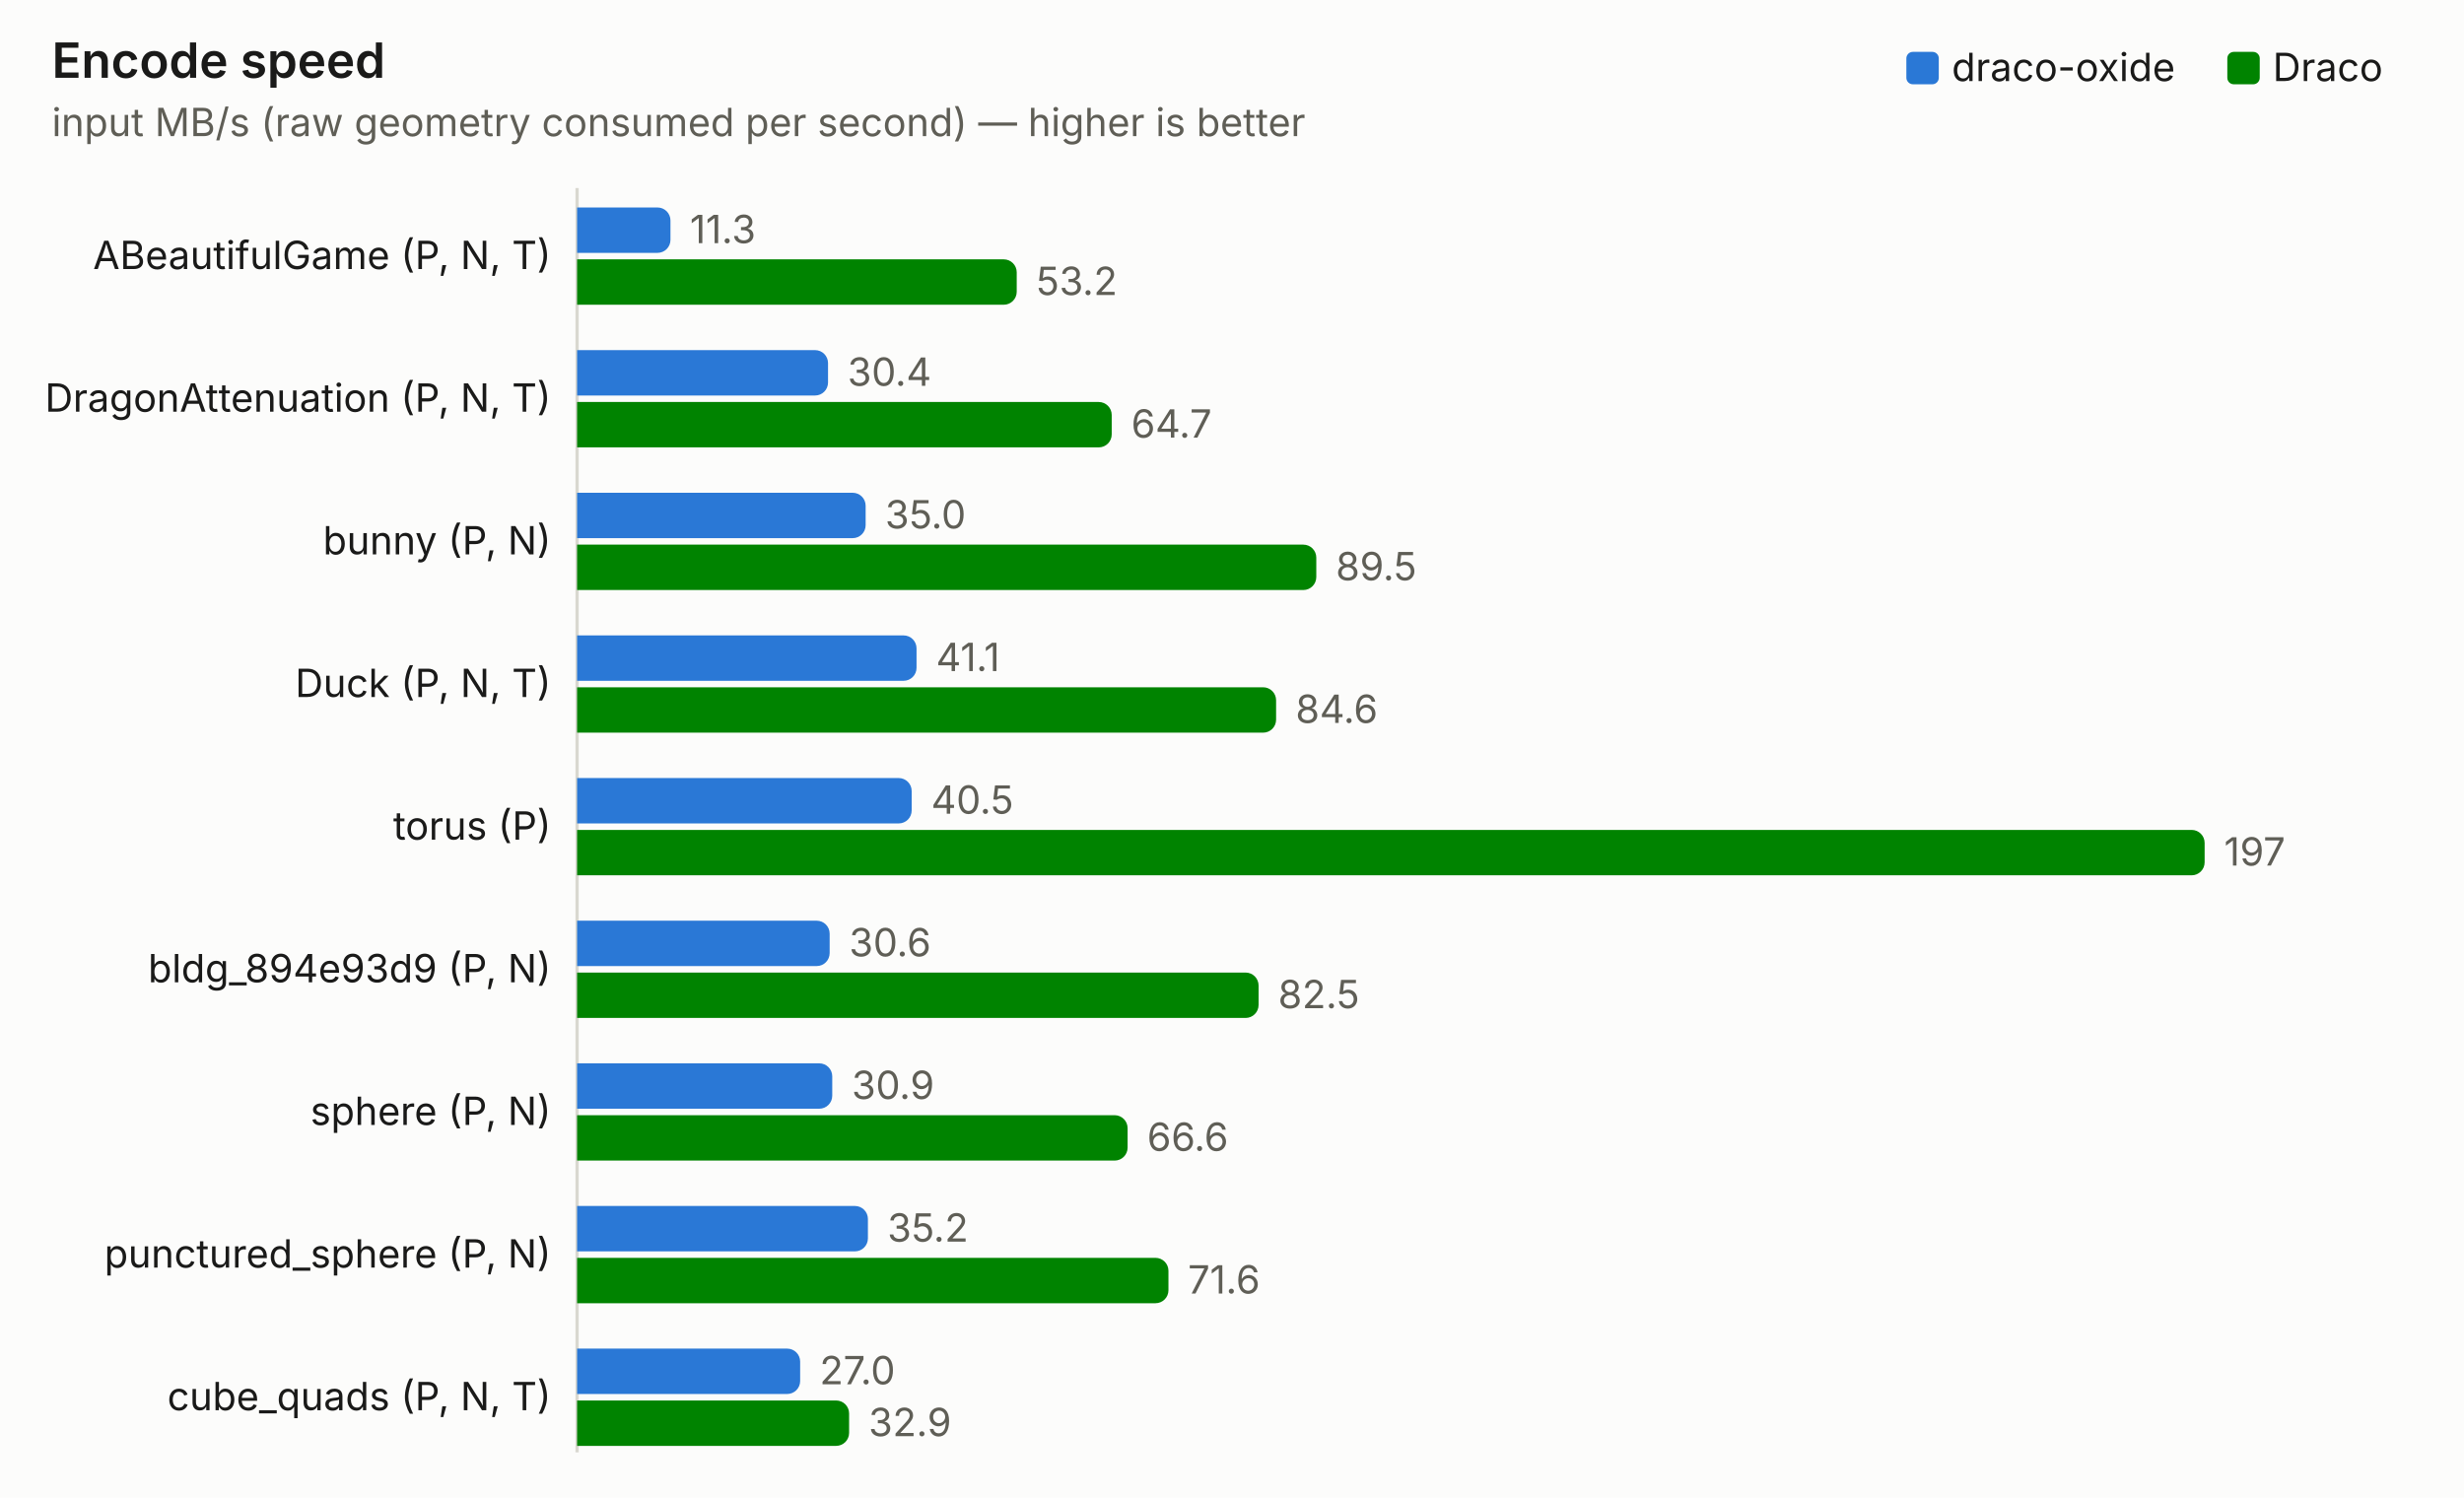
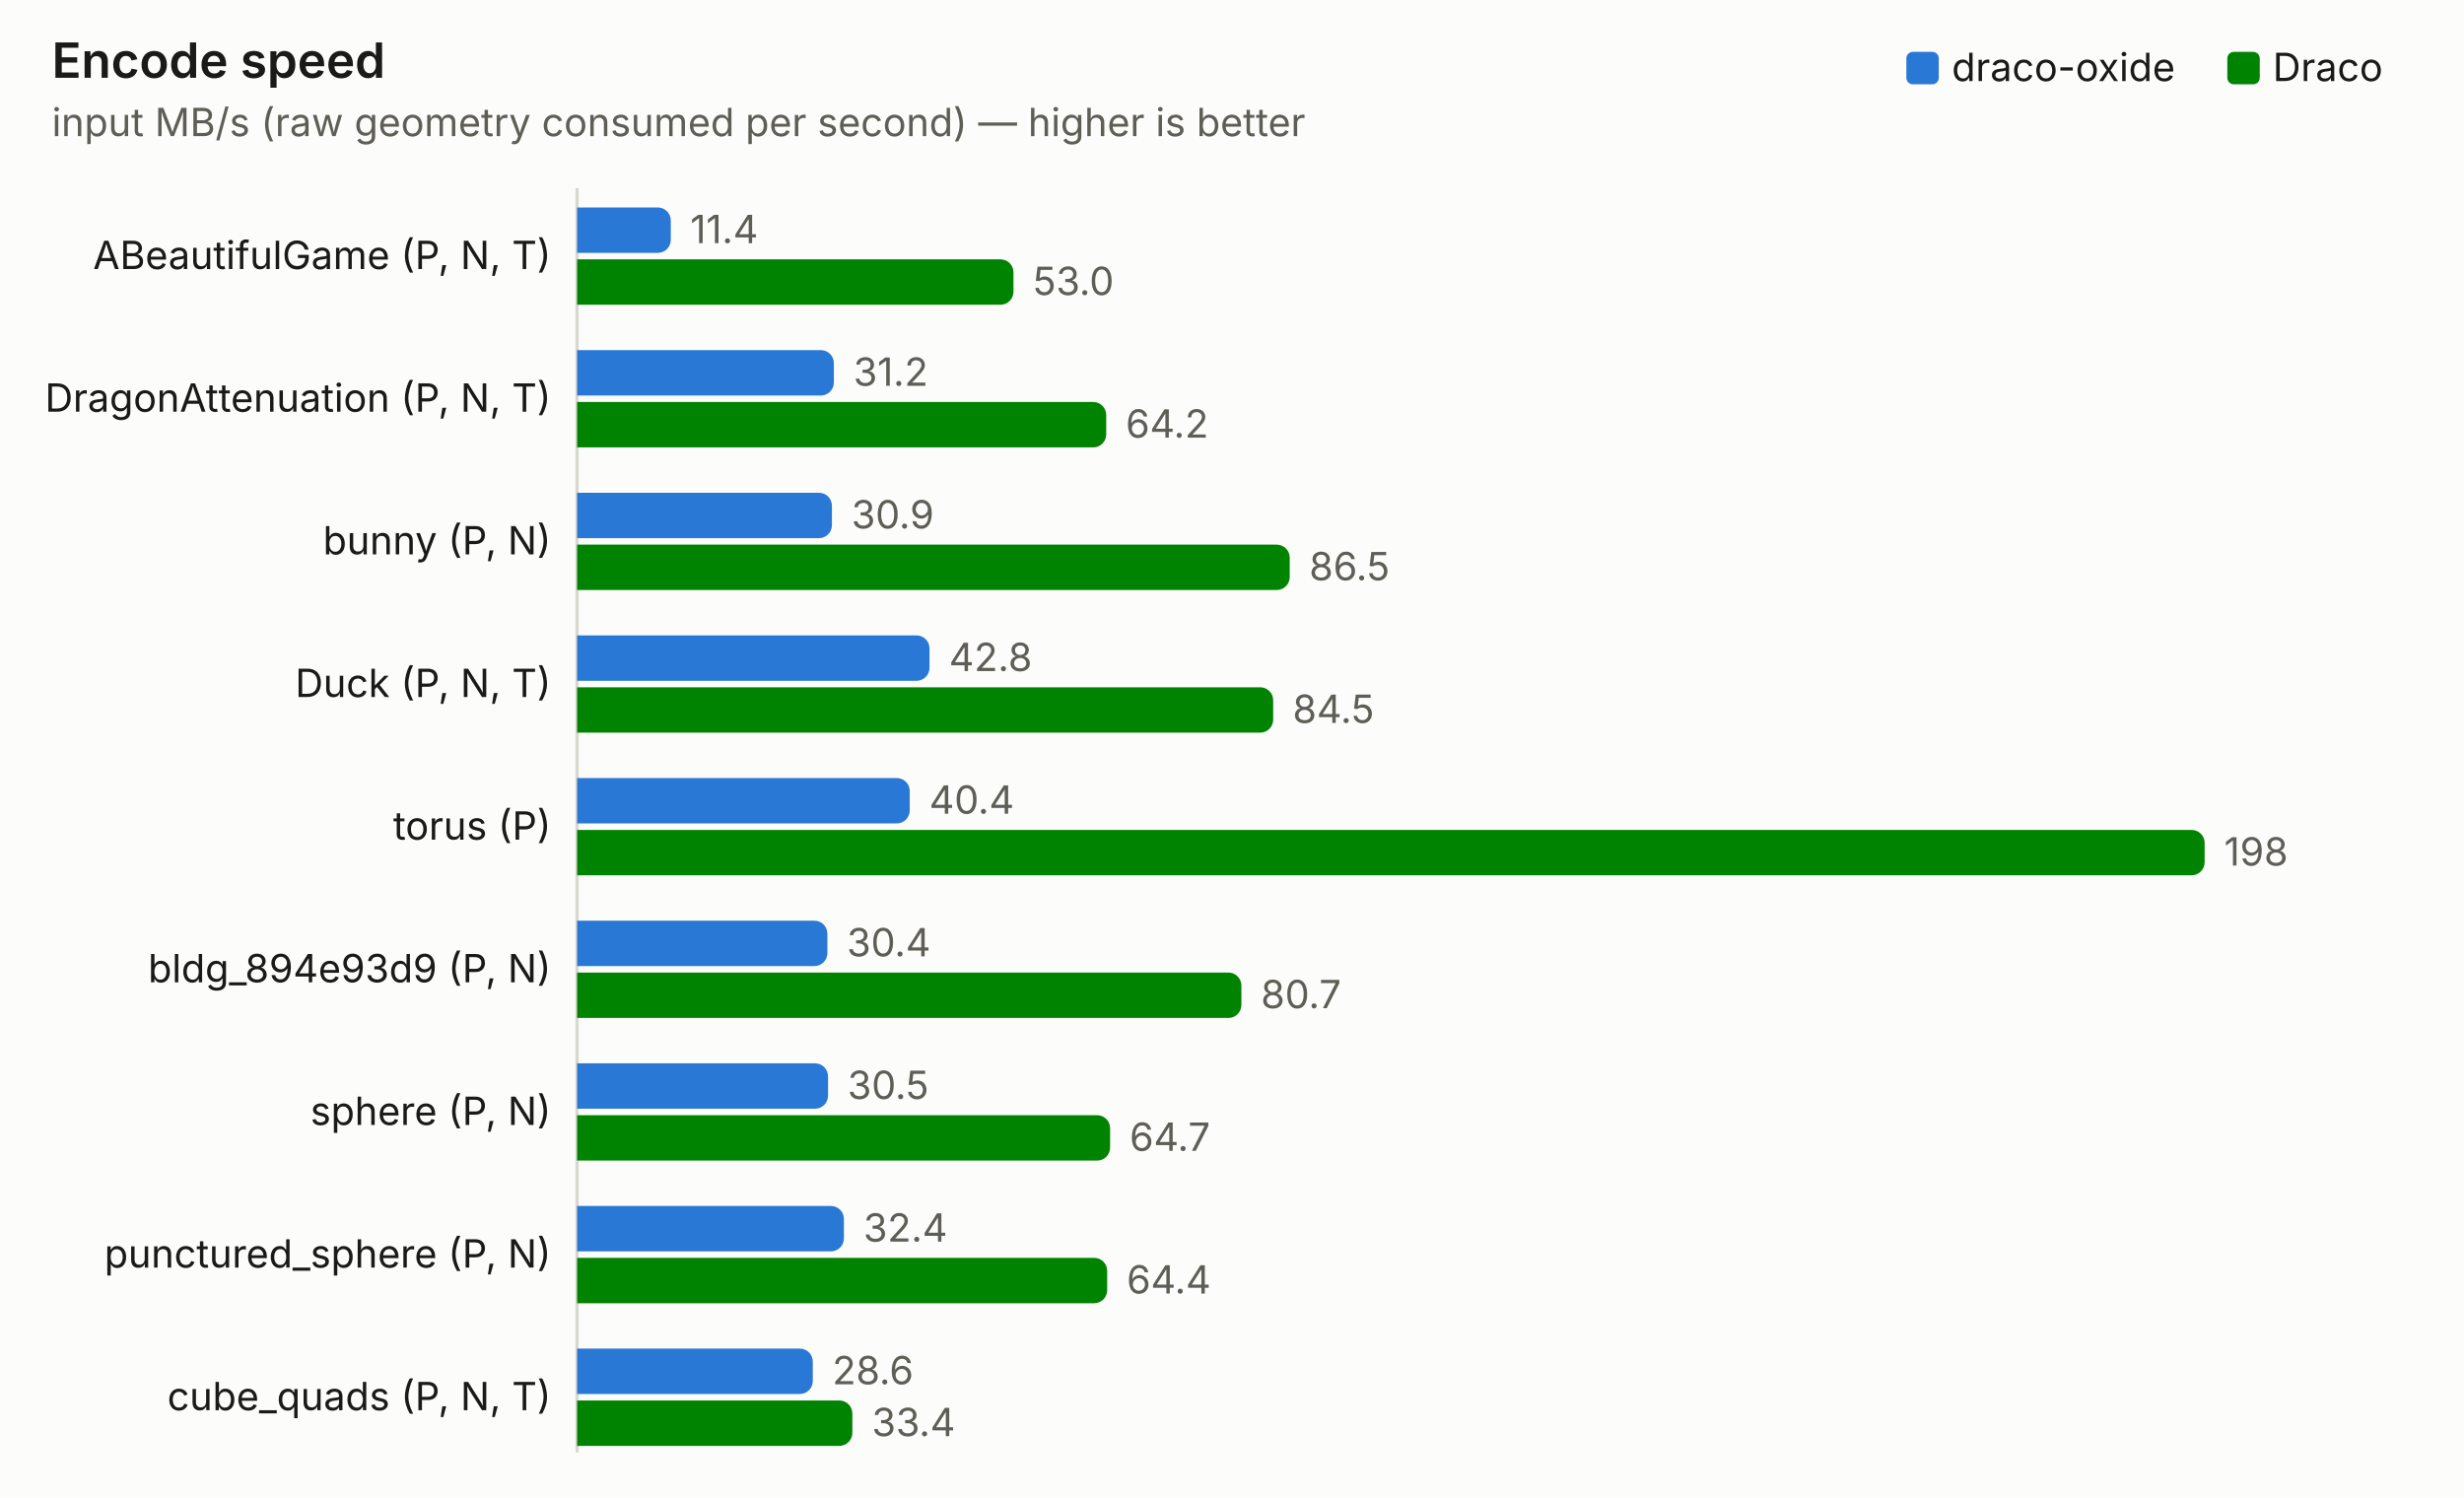
<svg xmlns="http://www.w3.org/2000/svg" width="760" height="462" viewBox="0 0 760 462" font-family="system-ui, -apple-system, 'Segoe UI', sans-serif" font-size="12">
  <rect width="760" height="462" fill="#fcfcfb" />
  <text x="16" y="24" font-size="15" font-weight="600" fill="#1a1a19">Encode speed</text>
  <text x="16" y="42" fill="#5f5e56">input MB/s (raw geometry consumed per second) — higher is better</text>
  <rect x="588.0" y="16" width="10" height="10" rx="2" fill="#2a78d6" />
  <text x="602.0" y="25" fill="#1a1a19">draco-oxide</text>
  <rect x="687.0" y="16" width="10" height="10" rx="2" fill="#008300" />
  <text x="701.0" y="25" fill="#1a1a19">Draco</text>
  <line x1="178" y1="58.0" x2="178" y2="448.0" stroke="#d9d8d0" stroke-width="1" />
  <text x="170.0" y="83.0" text-anchor="end" fill="#1a1a19">ABeautifulGame (P, N, T)</text>
-   <path d="M178.0 64.0 h24.8 a4.0 4.0 0 0 1 4.0 4.0 v6.0 a4.0 4.0 0 0 1 -4.0 4.0 h-24.8 Z" fill="#2a78d6" />
-   <text x="212.8" y="75.0" fill="#5f5e56">11.3</text>
-   <path d="M178.0 80.0 h131.6 a4.0 4.0 0 0 1 4.0 4.0 v6.0 a4.0 4.0 0 0 1 -4.0 4.0 h-131.6 Z" fill="#008300" />
-   <text x="319.6" y="91.0" fill="#5f5e56">53.2</text>
+   <path d="M178.0 64.0 h24.9 a4.0 4.0 0 0 1 4.0 4.0 v6.0 a4.0 4.0 0 0 1 -4.0 4.0 h-24.9 Z" fill="#2a78d6" />
+   <text x="212.9" y="75.0" fill="#5f5e56">11.4</text>
+   <path d="M178.0 80.0 h130.6 a4.0 4.0 0 0 1 4.0 4.0 v6.0 a4.0 4.0 0 0 1 -4.0 4.0 h-130.6 Z" fill="#008300" />
+   <text x="318.6" y="91.0" fill="#5f5e56">53.0</text>
  <text x="170.0" y="127.0" text-anchor="end" fill="#1a1a19">DragonAttenuation (P, N, T)</text>
-   <path d="M178.0 108.0 h73.4 a4.0 4.0 0 0 1 4.0 4.0 v6.0 a4.0 4.0 0 0 1 -4.0 4.0 h-73.4 Z" fill="#2a78d6" />
-   <text x="261.4" y="119.0" fill="#5f5e56">30.4</text>
-   <path d="M178.0 124.0 h160.9 a4.0 4.0 0 0 1 4.0 4.0 v6.0 a4.0 4.0 0 0 1 -4.0 4.0 h-160.9 Z" fill="#008300" />
-   <text x="348.9" y="135.0" fill="#5f5e56">64.7</text>
+   <path d="M178.0 108.0 h75.2 a4.0 4.0 0 0 1 4.0 4.0 v6.0 a4.0 4.0 0 0 1 -4.0 4.0 h-75.2 Z" fill="#2a78d6" />
+   <text x="263.2" y="119.0" fill="#5f5e56">31.2</text>
+   <path d="M178.0 124.0 h159.2 a4.0 4.0 0 0 1 4.0 4.0 v6.0 a4.0 4.0 0 0 1 -4.0 4.0 h-159.2 Z" fill="#008300" />
+   <text x="347.2" y="135.0" fill="#5f5e56">64.2</text>
  <text x="170.0" y="171.0" text-anchor="end" fill="#1a1a19">bunny (P, N)</text>
-   <path d="M178.0 152.0 h85.0 a4.0 4.0 0 0 1 4.0 4.0 v6.0 a4.0 4.0 0 0 1 -4.0 4.0 h-85.0 Z" fill="#2a78d6" />
-   <text x="273.0" y="163.0" fill="#5f5e56">35.0</text>
-   <path d="M178.0 168.0 h224.0 a4.0 4.0 0 0 1 4.0 4.0 v6.0 a4.0 4.0 0 0 1 -4.0 4.0 h-224.0 Z" fill="#008300" />
-   <text x="412.0" y="179.0" fill="#5f5e56">89.5</text>
+   <path d="M178.0 152.0 h74.6 a4.0 4.0 0 0 1 4.0 4.0 v6.0 a4.0 4.0 0 0 1 -4.0 4.0 h-74.6 Z" fill="#2a78d6" />
+   <text x="262.6" y="163.0" fill="#5f5e56">30.9</text>
+   <path d="M178.0 168.0 h215.8 a4.0 4.0 0 0 1 4.0 4.0 v6.0 a4.0 4.0 0 0 1 -4.0 4.0 h-215.8 Z" fill="#008300" />
+   <text x="403.8" y="179.0" fill="#5f5e56">86.5</text>
  <text x="170.0" y="215.0" text-anchor="end" fill="#1a1a19">Duck (P, N, T)</text>
-   <path d="M178.0 196.0 h100.7 a4.0 4.0 0 0 1 4.0 4.0 v6.0 a4.0 4.0 0 0 1 -4.0 4.0 h-100.7 Z" fill="#2a78d6" />
-   <text x="288.7" y="207.0" fill="#5f5e56">41.1</text>
-   <path d="M178.0 212.0 h211.6 a4.0 4.0 0 0 1 4.0 4.0 v6.0 a4.0 4.0 0 0 1 -4.0 4.0 h-211.6 Z" fill="#008300" />
-   <text x="399.6" y="223.0" fill="#5f5e56">84.6</text>
+   <path d="M178.0 196.0 h104.7 a4.0 4.0 0 0 1 4.0 4.0 v6.0 a4.0 4.0 0 0 1 -4.0 4.0 h-104.7 Z" fill="#2a78d6" />
+   <text x="292.7" y="207.0" fill="#5f5e56">42.8</text>
+   <path d="M178.0 212.0 h210.7 a4.0 4.0 0 0 1 4.0 4.0 v6.0 a4.0 4.0 0 0 1 -4.0 4.0 h-210.7 Z" fill="#008300" />
+   <text x="398.7" y="223.0" fill="#5f5e56">84.5</text>
  <text x="170.0" y="259.0" text-anchor="end" fill="#1a1a19">torus (P)</text>
-   <path d="M178.0 240.0 h99.2 a4.0 4.0 0 0 1 4.0 4.0 v6.0 a4.0 4.0 0 0 1 -4.0 4.0 h-99.2 Z" fill="#2a78d6" />
-   <text x="287.2" y="251.0" fill="#5f5e56">40.5</text>
+   <path d="M178.0 240.0 h98.6 a4.0 4.0 0 0 1 4.0 4.0 v6.0 a4.0 4.0 0 0 1 -4.0 4.0 h-98.6 Z" fill="#2a78d6" />
+   <text x="286.6" y="251.0" fill="#5f5e56">40.4</text>
  <path d="M178.0 256.0 h498.0 a4.0 4.0 0 0 1 4.0 4.0 v6.0 a4.0 4.0 0 0 1 -4.0 4.0 h-498.0 Z" fill="#008300" />
-   <text x="686.0" y="267.0" fill="#5f5e56">197</text>
+   <text x="686.0" y="267.0" fill="#5f5e56">198</text>
  <text x="170.0" y="303.0" text-anchor="end" fill="#1a1a19">bldg_894e93d9 (P, N)</text>
-   <path d="M178.0 284.0 h73.9 a4.0 4.0 0 0 1 4.0 4.0 v6.0 a4.0 4.0 0 0 1 -4.0 4.0 h-73.9 Z" fill="#2a78d6" />
-   <text x="261.9" y="295.0" fill="#5f5e56">30.6</text>
-   <path d="M178.0 300.0 h206.2 a4.0 4.0 0 0 1 4.0 4.0 v6.0 a4.0 4.0 0 0 1 -4.0 4.0 h-206.2 Z" fill="#008300" />
-   <text x="394.2" y="311.0" fill="#5f5e56">82.5</text>
+   <path d="M178.0 284.0 h73.2 a4.0 4.0 0 0 1 4.0 4.0 v6.0 a4.0 4.0 0 0 1 -4.0 4.0 h-73.2 Z" fill="#2a78d6" />
+   <text x="261.2" y="295.0" fill="#5f5e56">30.4</text>
+   <path d="M178.0 300.0 h200.9 a4.0 4.0 0 0 1 4.0 4.0 v6.0 a4.0 4.0 0 0 1 -4.0 4.0 h-200.9 Z" fill="#008300" />
+   <text x="388.9" y="311.0" fill="#5f5e56">80.7</text>
  <text x="170.0" y="347.0" text-anchor="end" fill="#1a1a19">sphere (P, N)</text>
-   <path d="M178.0 328.0 h74.7 a4.0 4.0 0 0 1 4.0 4.0 v6.0 a4.0 4.0 0 0 1 -4.0 4.0 h-74.7 Z" fill="#2a78d6" />
-   <text x="262.7" y="339.0" fill="#5f5e56">30.9</text>
-   <path d="M178.0 344.0 h165.8 a4.0 4.0 0 0 1 4.0 4.0 v6.0 a4.0 4.0 0 0 1 -4.0 4.0 h-165.8 Z" fill="#008300" />
-   <text x="353.8" y="355.0" fill="#5f5e56">66.6</text>
+   <path d="M178.0 328.0 h73.4 a4.0 4.0 0 0 1 4.0 4.0 v6.0 a4.0 4.0 0 0 1 -4.0 4.0 h-73.4 Z" fill="#2a78d6" />
+   <text x="261.4" y="339.0" fill="#5f5e56">30.5</text>
+   <path d="M178.0 344.0 h160.4 a4.0 4.0 0 0 1 4.0 4.0 v6.0 a4.0 4.0 0 0 1 -4.0 4.0 h-160.4 Z" fill="#008300" />
+   <text x="348.4" y="355.0" fill="#5f5e56">64.7</text>
  <text x="170.0" y="391.0" text-anchor="end" fill="#1a1a19">punctured_sphere (P, N)</text>
-   <path d="M178.0 372.0 h85.7 a4.0 4.0 0 0 1 4.0 4.0 v6.0 a4.0 4.0 0 0 1 -4.0 4.0 h-85.7 Z" fill="#2a78d6" />
-   <text x="273.7" y="383.0" fill="#5f5e56">35.2</text>
-   <path d="M178.0 388.0 h178.4 a4.0 4.0 0 0 1 4.0 4.0 v6.0 a4.0 4.0 0 0 1 -4.0 4.0 h-178.4 Z" fill="#008300" />
-   <text x="366.4" y="399.0" fill="#5f5e56">71.6</text>
+   <path d="M178.0 372.0 h78.3 a4.0 4.0 0 0 1 4.0 4.0 v6.0 a4.0 4.0 0 0 1 -4.0 4.0 h-78.3 Z" fill="#2a78d6" />
+   <text x="266.3" y="383.0" fill="#5f5e56">32.4</text>
+   <path d="M178.0 388.0 h159.5 a4.0 4.0 0 0 1 4.0 4.0 v6.0 a4.0 4.0 0 0 1 -4.0 4.0 h-159.5 Z" fill="#008300" />
+   <text x="347.5" y="399.0" fill="#5f5e56">64.4</text>
  <text x="170.0" y="435.0" text-anchor="end" fill="#1a1a19">cube_quads (P, N, T)</text>
-   <path d="M178.0 416.0 h64.8 a4.0 4.0 0 0 1 4.0 4.0 v6.0 a4.0 4.0 0 0 1 -4.0 4.0 h-64.8 Z" fill="#2a78d6" />
-   <text x="252.8" y="427.0" fill="#5f5e56">27.0</text>
-   <path d="M178.0 432.0 h79.9 a4.0 4.0 0 0 1 4.0 4.0 v6.0 a4.0 4.0 0 0 1 -4.0 4.0 h-79.9 Z" fill="#008300" />
-   <text x="267.9" y="443.0" fill="#5f5e56">32.9</text>
+   <path d="M178.0 416.0 h68.7 a4.0 4.0 0 0 1 4.0 4.0 v6.0 a4.0 4.0 0 0 1 -4.0 4.0 h-68.7 Z" fill="#2a78d6" />
+   <text x="256.7" y="427.0" fill="#5f5e56">28.6</text>
+   <path d="M178.0 432.0 h80.9 a4.0 4.0 0 0 1 4.0 4.0 v6.0 a4.0 4.0 0 0 1 -4.0 4.0 h-80.9 Z" fill="#008300" />
+   <text x="268.9" y="443.0" fill="#5f5e56">33.4</text>
</svg>
